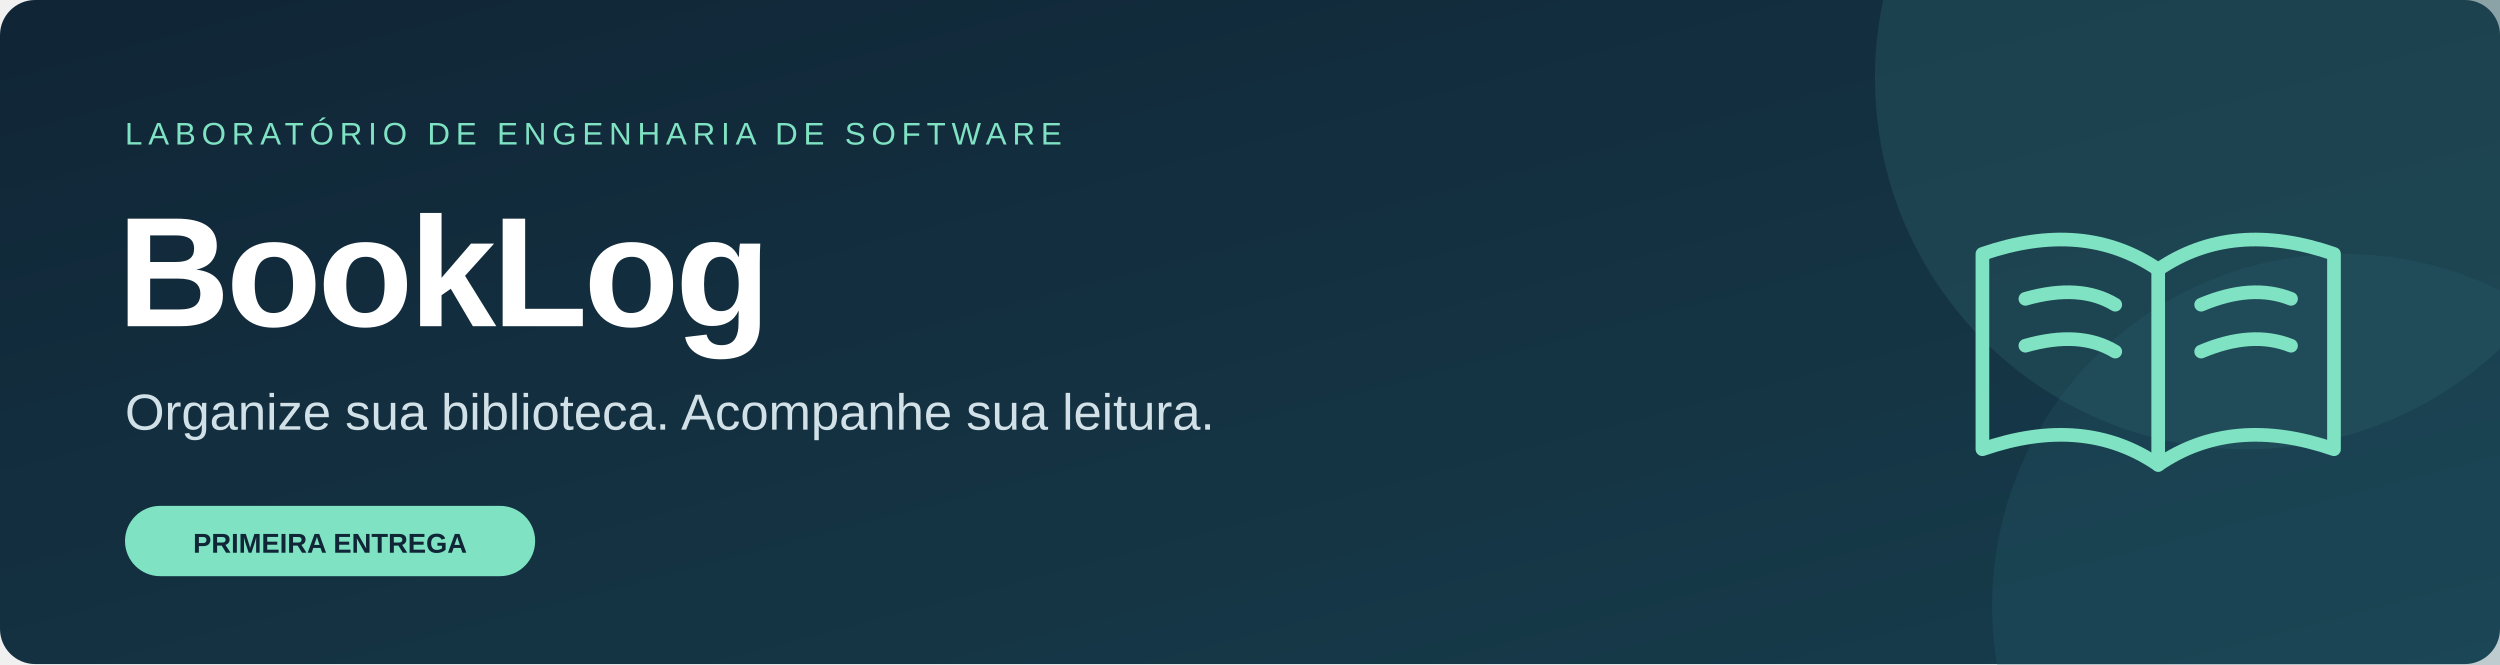
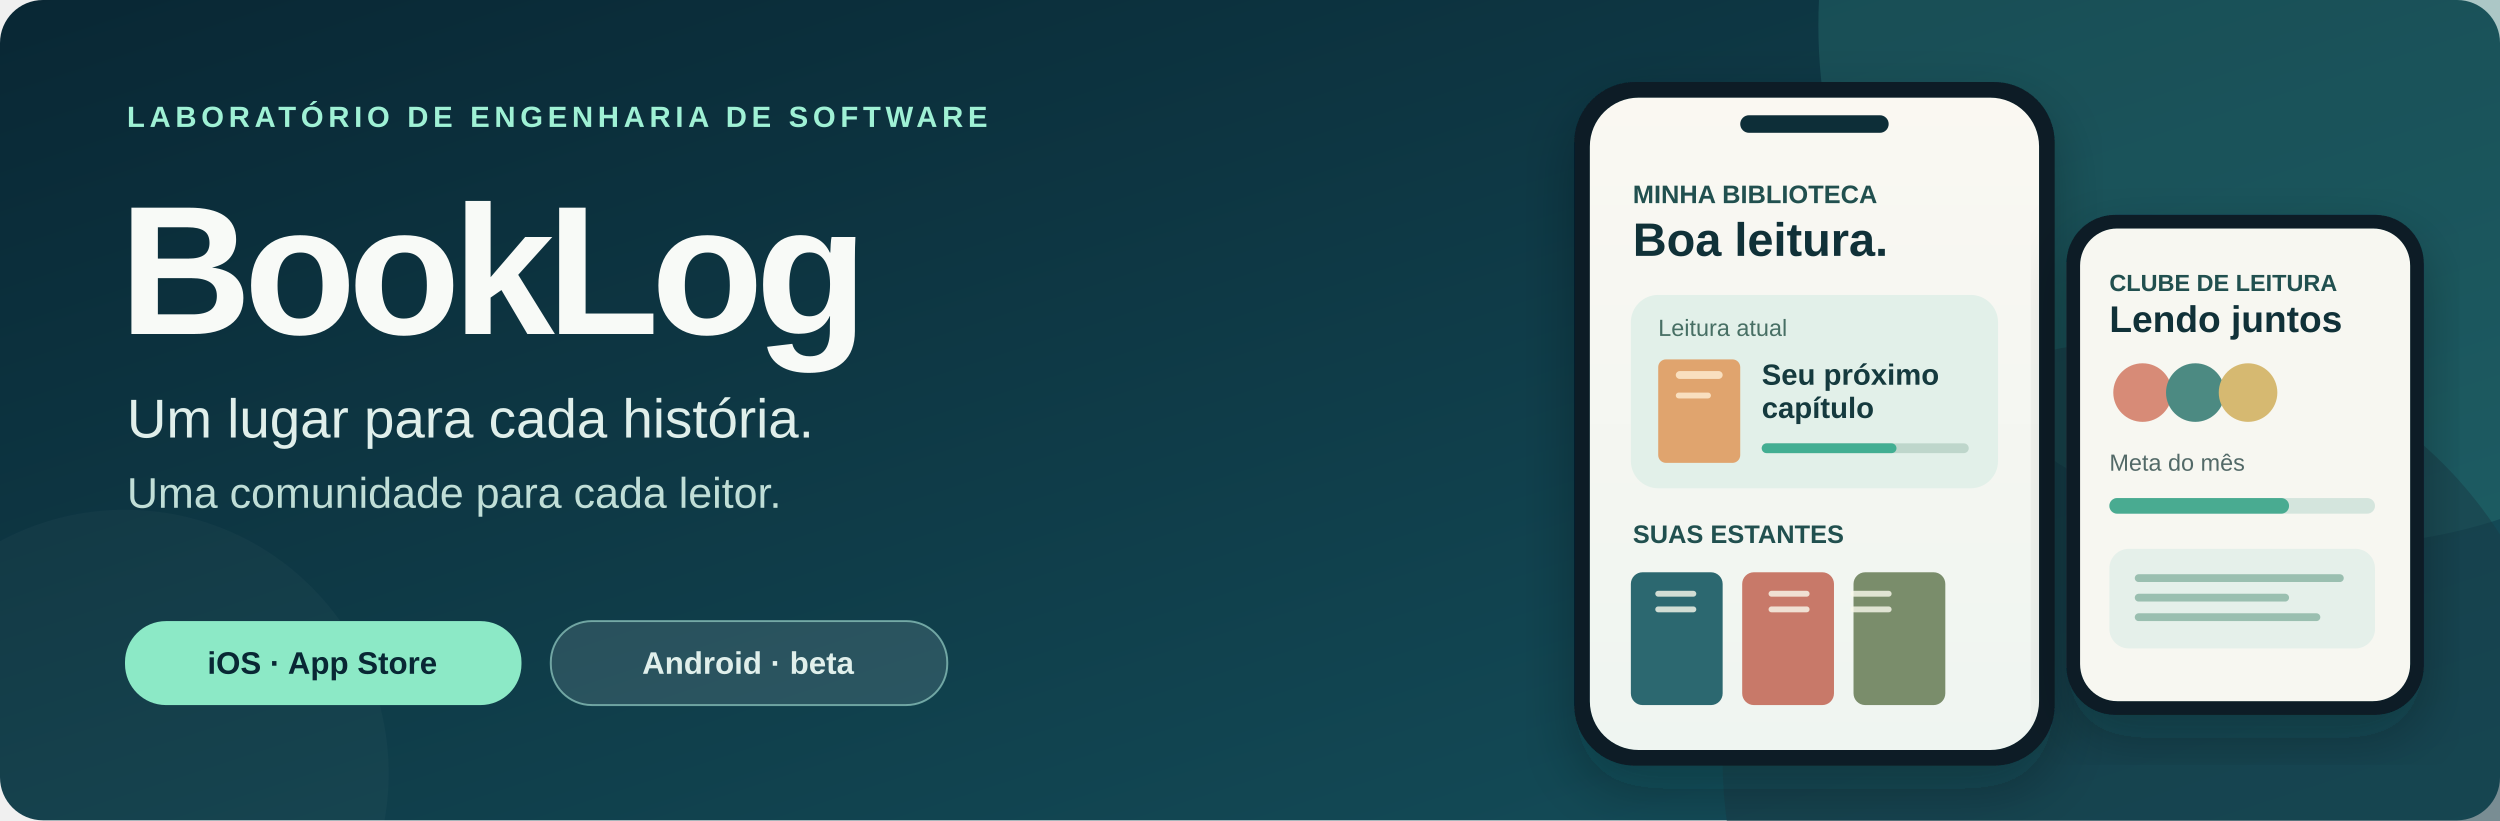
- <svg xmlns="http://www.w3.org/2000/svg" width="1280" height="340" viewBox="0 0 1280 340" role="img" aria-labelledby="title desc">
+ <svg xmlns="http://www.w3.org/2000/svg" width="1280" height="420" viewBox="0 0 1280 420" role="img" aria-labelledby="title desc">
  <defs>
    <linearGradient id="bg" x1="0" y1="0" x2="1" y2="1">
-       <stop stop-color="#102536" />
-       <stop offset="1" stop-color="#173d4c" />
+       <stop stop-color="#092734" />
+       <stop offset="1" stop-color="#15515D" />
    </linearGradient>
+     <linearGradient id="phone" x1="0" y1="0" x2="0" y2="1">
+       <stop stop-color="#FAF8F2" />
+       <stop offset="1" stop-color="#EFF5F1" />
+     </linearGradient>
+     <filter id="shadow">
+       <feDropShadow dx="0" dy="12" stdDeviation="15" flood-color="#001C27" flood-opacity=".28" />
+     </filter>
  </defs>
-   <rect width="1280" height="340" rx="18" fill="url(#bg)" />
-   <circle cx="1150" cy="40" r="190" fill="#25535e" opacity=".5" />
-   <circle cx="1200" cy="310" r="180" fill="#286170" opacity=".25" />
-   <g fill="none" stroke="#7fe3c3" stroke-width="7" stroke-linecap="round" stroke-linejoin="round">
-     <path d="M1015 130 Q1067 112 1105 138 Q1143 112 1195 130 V230 Q1143 212 1105 238 Q1067 212 1015 230 Z" />
-     <path d="M1105 138 V238 M1037 153 Q1065 145 1083 156 M1127 156 Q1153 145 1173 153 M1037 177 Q1065 169 1083 180 M1127 180 Q1153 169 1173 177" />
+   <rect width="1280" height="420" rx="22" fill="url(#bg)" />
+   <circle cx="1197" cy="13" r="266" fill="#2D7B78" opacity=".35" />
+   <circle cx="1098" cy="390" r="216" fill="#173D47" opacity=".55" />
+   <circle cx="64" cy="396" r="135" fill="#FFFFFF" opacity=".025" />
+   <g font-family="Arial,Helvetica,sans-serif">
+     <text x="65" y="65" font-size="15" font-weight="700" fill="#9FF1D5" letter-spacing="2.4">LABORATÓRIO DE ENGENHARIA DE SOFTWARE</text>
+     <text x="61" y="171" font-size="94" font-weight="700" fill="#F8FAF7" letter-spacing="-4">BookLog</text>
+     <text x="65" y="224" font-size="28" fill="#E0EFEB">Um lugar para cada história.</text>
+     <text x="65" y="260" font-size="22" fill="#C0DED7">Uma comunidade para cada leitor.</text>
+     <rect x="64" y="318" width="203" height="43" rx="21" fill="#8CE9C6" />
+     <text x="165" y="345" font-size="16" font-weight="700" fill="#092734" text-anchor="middle">iOS · App Store</text>
+     <rect x="282" y="318" width="203" height="43" rx="21" fill="#FFFFFF" fill-opacity=".11" stroke="#9ED9CE" stroke-opacity=".65" />
+     <text x="383" y="345" font-size="16" font-weight="700" fill="#E0EFEB" text-anchor="middle">Android · beta</text>
  </g>
-   <g font-family="Segoe UI,Arial,sans-serif">
-     <text x="64" y="74" fill="#7fe3c3" font-size="16" letter-spacing="3">LABORATÓRIO DE ENGENHARIA DE SOFTWARE</text>
-     <text x="60" y="167" fill="#ffffff" font-size="80" font-weight="700" letter-spacing="-2">BookLog</text>
-     <text x="64" y="220" fill="#d1e1e7" font-size="26">Organize sua biblioteca. Acompanhe sua leitura.</text>
-     <rect x="64" y="259" width="210" height="36" rx="18" fill="#7fe3c3" />
-     <text x="169" y="283" text-anchor="middle" fill="#102536" font-size="14" font-weight="700">PRIMEIRA ENTREGA</text>
+   <g filter="url(#shadow)">
+     <rect x="806" y="42" width="246" height="350" rx="31" fill="#071D26" />
+     <rect x="814" y="50" width="230" height="334" rx="25" fill="url(#phone)" />
+     <rect x="891" y="59" width="76" height="9" rx="4.5" fill="#0E2D37" />
+   </g>
+   <g font-family="Arial,Helvetica,sans-serif">
+     <text x="836" y="104" font-size="13" font-weight="700" fill="#21504F">MINHA BIBLIOTECA</text>
+     <text x="836" y="131" font-size="24" font-weight="700" fill="#103138">Boa leitura.</text>
+     <rect x="835" y="151" width="188" height="99" rx="14" fill="#E2F0E9" />
+     <text x="849" y="172" font-size="12" fill="#476F64">Leitura atual</text>
+     <rect x="849" y="184" width="42" height="53" rx="4" fill="#E0A46E" />
+     <rect x="858" y="190" width="24" height="4" rx="2" fill="#F9DFBF" />
+     <rect x="858" y="201" width="18" height="3" rx="1.5" fill="#F9DFBF" />
+     <text x="902" y="197" font-size="15" font-weight="700" fill="#153A3E">Seu próximo</text>
+     <text x="902" y="214" font-size="15" font-weight="700" fill="#153A3E">capítulo</text>
+     <rect x="902" y="227" width="106" height="5" rx="2.5" fill="#BED6CB" />
+     <rect x="902" y="227" width="69" height="5" rx="2.5" fill="#42AE92" />
+     <text x="836" y="278" font-size="13" font-weight="700" fill="#21504F">SUAS ESTANTES</text>
+     <rect x="835" y="293" width="47" height="68" rx="6" fill="#2C6870" />
+     <rect x="892" y="293" width="47" height="68" rx="6" fill="#C87969" />
+     <rect x="949" y="293" width="47" height="68" rx="6" fill="#7A8D6B" />
+     <path d="M849 304h18m-18 8h18m58-8h-18m18 8h-18m60-8h-18m18 8h-18" stroke="#FAFAED" stroke-width="3" stroke-linecap="round" opacity=".8" />
+   </g>
+   <g filter="url(#shadow)">
+     <rect x="1058" y="110" width="183" height="256" rx="25" fill="#071D26" />
+     <rect x="1065" y="117" width="169" height="242" rx="19" fill="#F7F7F1" />
+   </g>
+   <g font-family="Arial,Helvetica,sans-serif">
+     <text x="1080" y="149" font-size="12" font-weight="700" fill="#21504F">CLUBE DE LEITURA</text>
+     <text x="1080" y="170" font-size="19" font-weight="700" fill="#103138">Lendo juntos</text>
+     <circle cx="1097" cy="201" r="15" fill="#D78B77" />
+     <circle cx="1124" cy="201" r="15" fill="#4C8A82" />
+     <circle cx="1151" cy="201" r="15" fill="#D6B971" />
+     <text x="1080" y="241" font-size="12" fill="#526967">Meta do mês</text>
+     <rect x="1080" y="255" width="136" height="8" rx="4" fill="#D4E5DD" />
+     <rect x="1080" y="255" width="92" height="8" rx="4" fill="#49AB91" />
+     <rect x="1080" y="281" width="136" height="51" rx="10" fill="#E5F0EA" />
+     <path d="M1095 296h103M1095 306h75M1095 316h91" stroke="#9ABFB0" stroke-width="4" stroke-linecap="round" />
  </g>
</svg>
